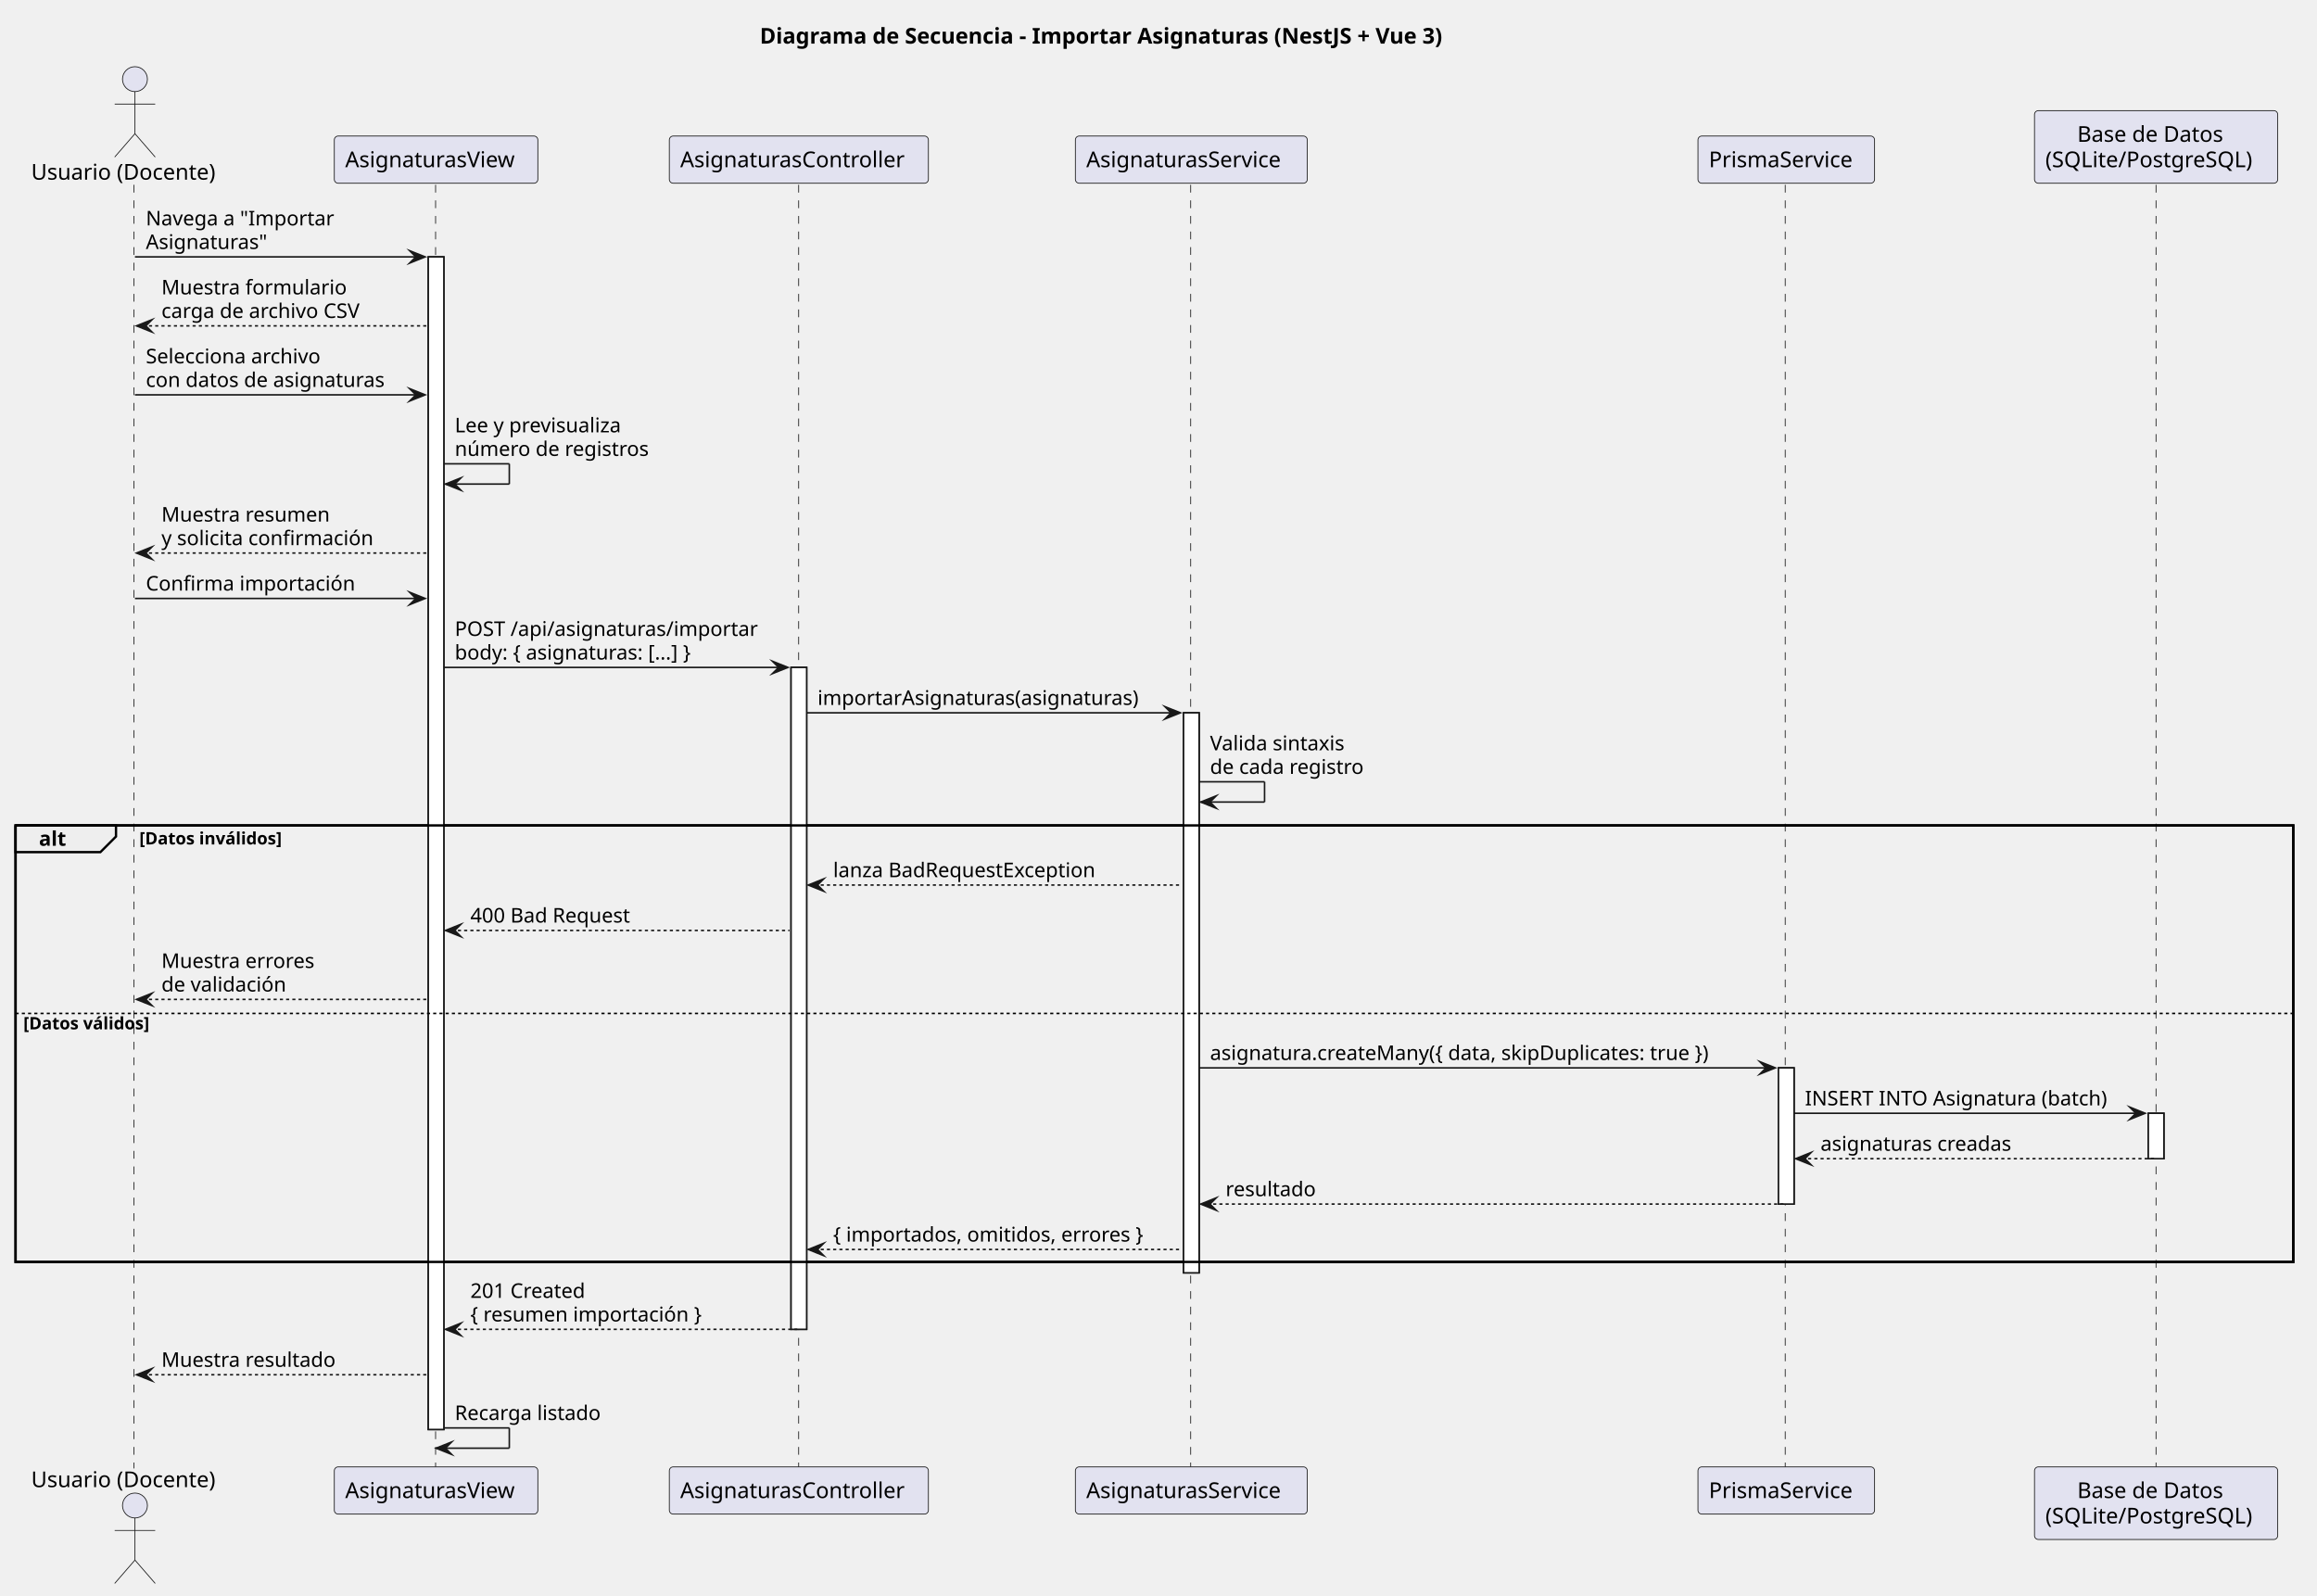
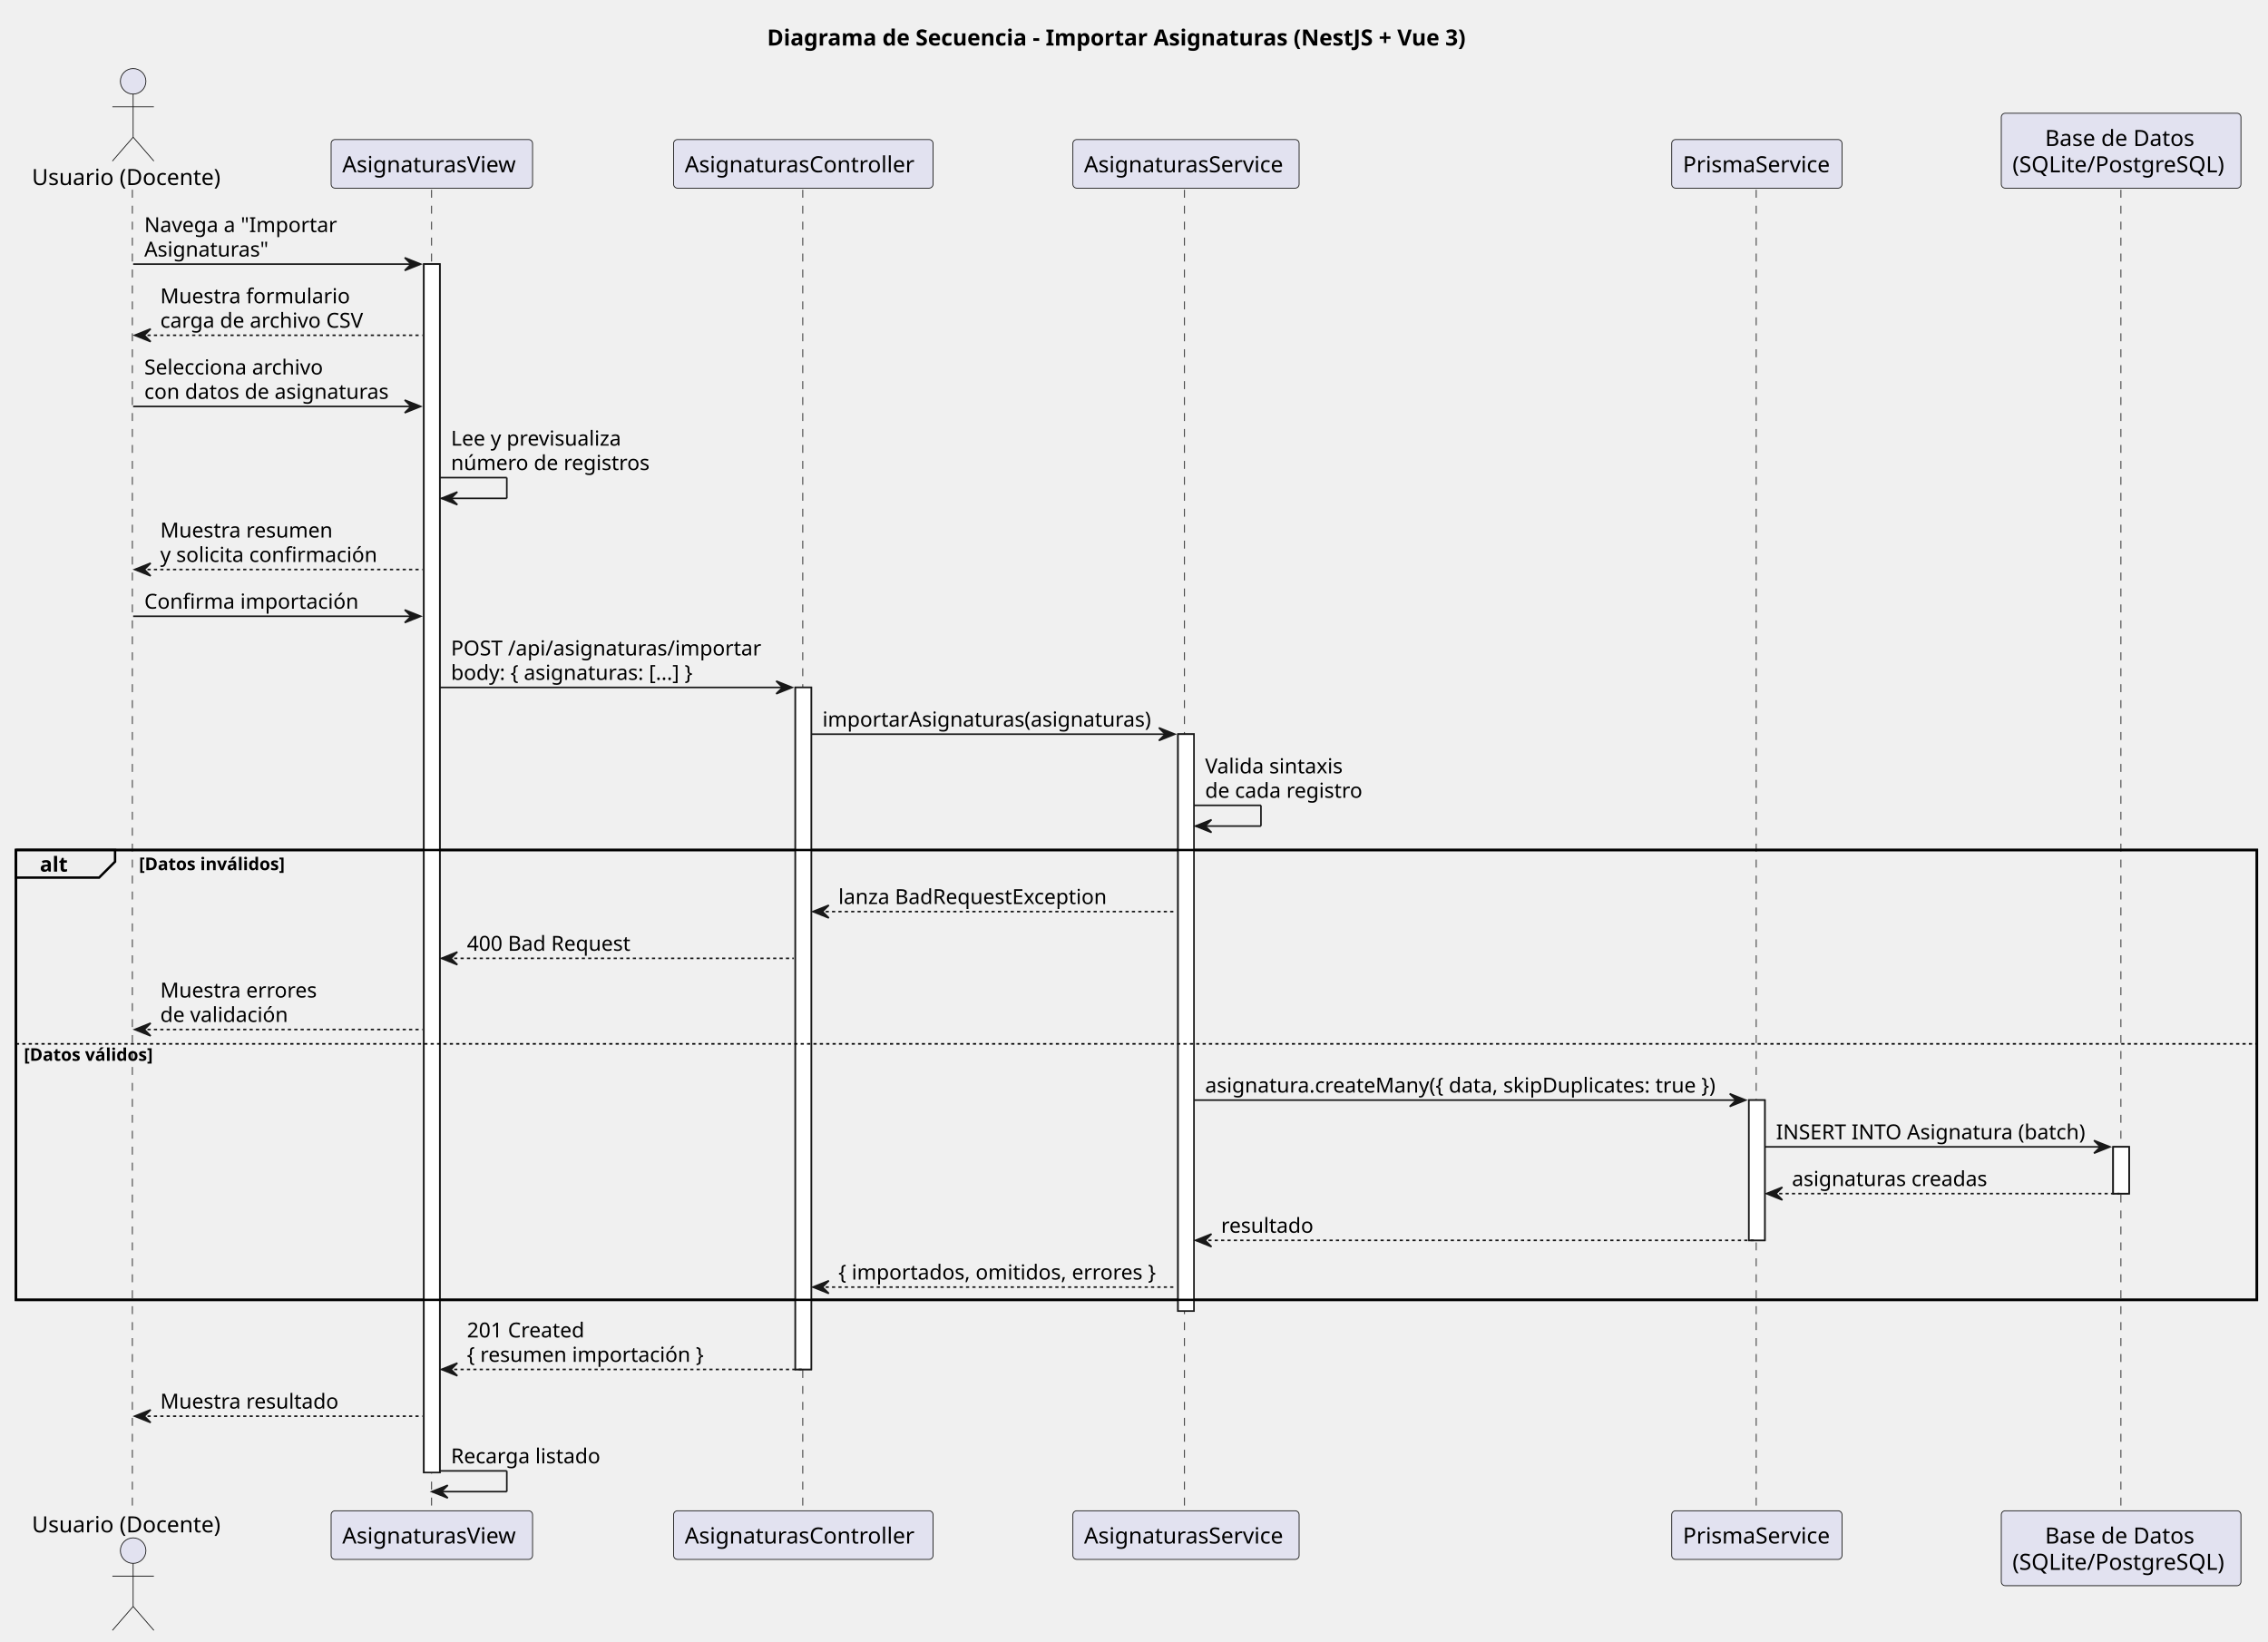
- <svg xmlns="http://www.w3.org/2000/svg" contentStyleType="text/css" data-diagram-type="SEQUENCE" height="1024px" preserveAspectRatio="none" style="width:1487px;height:1024px;background:#FFFFFF;" version="1.1" viewBox="0 0 1487 1024" width="1487px" zoomAndPan="magnify">
+ <svg xmlns="http://www.w3.org/2000/svg" contentStyleType="text/css" height="1029px" preserveAspectRatio="none" style="width:1422px;height:1029px;background:#FFFFFF;" version="1.1" viewBox="0 0 1422 1029" width="1422px" zoomAndPan="magnify">
  <defs />
  <g>
-     <g class="title" data-source-line="1">
-       <text fill="#000000" font-family="sans-serif" font-size="14" font-weight="700" lengthAdjust="spacing" textLength="505.545" x="487.621" y="27.995">Diagrama de Secuencia - Importar Asignaturas (NestJS + Vue 3)</text>
-     </g>
-     <g>
-       <rect fill="#FFFFFF" height="752.523" style="stroke:#181818;stroke-width:1;" width="10" x="274.863" y="164.859" />
-     </g>
-     <g>
-       <rect fill="#FFFFFF" height="424.797" style="stroke:#181818;stroke-width:1;" width="10" x="507.693" y="428.32" />
-     </g>
-     <g>
-       <rect fill="#FFFFFF" height="359.398" style="stroke:#181818;stroke-width:1;" width="10" x="759.57" y="457.453" />
-     </g>
-     <g>
-       <rect fill="#FFFFFF" height="87.398" style="stroke:#181818;stroke-width:1;" width="10" x="1141.385" y="685.32" />
-     </g>
-     <g>
-       <rect fill="#FFFFFF" height="29.133" style="stroke:#181818;stroke-width:1;" width="10" x="1378.741" y="714.453" />
-     </g>
-     <rect fill="none" height="280.133" style="stroke:#000000;stroke-width:1.5;" width="1461.787" x="10" y="529.719" />
-     <g class="participant-lifeline" data-entity-uid="part1" data-qualified-name="User" data-source-line="3" id="part1-lifeline">
-       <g>
-         <rect fill="#000000" fill-opacity="0" height="823.789" width="8" x="82.605" y="118.594" />
-         <line style="stroke:#181818;stroke-width:0.5;stroke-dasharray:5,5;" x1="86" x2="86" y1="118.594" y2="942.383" />
-       </g>
-     </g>
-     <g class="participant-lifeline" data-entity-uid="part2" data-qualified-name="FE" data-source-line="4" id="part2-lifeline">
-       <g>
-         <rect fill="#000000" fill-opacity="0" height="823.789" width="8" x="275.863" y="118.594" />
-         <line style="stroke:#181818;stroke-width:0.5;stroke-dasharray:5,5;" x1="279.553" x2="279.553" y1="118.594" y2="942.383" />
-       </g>
-     </g>
-     <g class="participant-lifeline" data-entity-uid="part3" data-qualified-name="Controller" data-source-line="5" id="part3-lifeline">
-       <g>
-         <rect fill="#000000" fill-opacity="0" height="823.789" width="8" x="508.693" y="118.594" />
-         <line style="stroke:#181818;stroke-width:0.5;stroke-dasharray:5,5;" x1="512.561" x2="512.561" y1="118.594" y2="942.383" />
-       </g>
-     </g>
-     <g class="participant-lifeline" data-entity-uid="part4" data-qualified-name="Service" data-source-line="6" id="part4-lifeline">
-       <g>
-         <rect fill="#000000" fill-opacity="0" height="823.789" width="8" x="760.57" y="118.594" />
-         <line style="stroke:#181818;stroke-width:0.5;stroke-dasharray:5,5;" x1="764.154" x2="764.154" y1="118.594" y2="942.383" />
-       </g>
-     </g>
-     <g class="participant-lifeline" data-entity-uid="part5" data-qualified-name="Prisma" data-source-line="7" id="part5-lifeline">
-       <g>
-         <rect fill="#000000" fill-opacity="0" height="823.789" width="8" x="1142.385" y="118.594" />
-         <line style="stroke:#181818;stroke-width:0.5;stroke-dasharray:5,5;" x1="1145.715" x2="1145.715" y1="118.594" y2="942.383" />
-       </g>
-     </g>
-     <g class="participant-lifeline" data-entity-uid="part6" data-qualified-name="DB" data-source-line="8" id="part6-lifeline">
-       <g>
-         <rect fill="#000000" fill-opacity="0" height="823.789" width="8" x="1379.741" y="118.594" />
-         <line style="stroke:#181818;stroke-width:0.5;stroke-dasharray:5,5;" x1="1383.695" x2="1383.695" y1="118.594" y2="942.383" />
-       </g>
-     </g>
-     <g class="participant participant-head" data-entity-uid="part1" data-qualified-name="User" data-source-line="3" id="part1-head">
-       <text fill="#000000" font-family="sans-serif" font-size="14" lengthAdjust="spacing" textLength="127.21" x="20" y="115.292">Usuario (Docente)</text>
-       <ellipse cx="86.605" cy="50.797" fill="#E2E2F0" rx="8" ry="8" style="stroke:#181818;stroke-width:0.5;" />
-       <path d="M86.605,58.797 L86.605,85.797 M73.605,66.797 L99.605,66.797 M86.605,85.797 L73.605,100.797 M86.605,85.797 L99.605,100.797" fill="none" style="stroke:#181818;stroke-width:0.5;" />
-     </g>
-     <g class="participant participant-tail" data-entity-uid="part1" data-qualified-name="User" data-source-line="3" id="part1-tail">
-       <text fill="#000000" font-family="sans-serif" font-size="14" lengthAdjust="spacing" textLength="127.21" x="20" y="954.378">Usuario (Docente)</text>
-       <ellipse cx="86.605" cy="966.18" fill="#E2E2F0" rx="8" ry="8" style="stroke:#181818;stroke-width:0.5;" />
-       <path d="M86.605,974.18 L86.605,1001.18 M73.605,982.18 L99.605,982.18 M86.605,1001.18 L73.605,1016.18 M86.605,1001.18 L99.605,1016.18" fill="none" style="stroke:#181818;stroke-width:0.5;" />
-     </g>
-     <g class="participant participant-head" data-entity-uid="part2" data-qualified-name="FE" data-source-line="4" id="part2-head">
-       <rect fill="#E2E2F0" height="30.297" rx="2.5" ry="2.5" style="stroke:#181818;stroke-width:0.5;" width="130.621" x="214.553" y="87.297" />
-       <text fill="#000000" font-family="sans-serif" font-size="14" lengthAdjust="spacing" textLength="116.621" x="221.553" y="107.292">AsignaturasView</text>
-     </g>
-     <g class="participant participant-tail" data-entity-uid="part2" data-qualified-name="FE" data-source-line="4" id="part2-tail">
-       <rect fill="#E2E2F0" height="30.297" rx="2.5" ry="2.5" style="stroke:#181818;stroke-width:0.5;" width="130.621" x="214.553" y="941.383" />
-       <text fill="#000000" font-family="sans-serif" font-size="14" lengthAdjust="spacing" textLength="116.621" x="221.553" y="961.378">AsignaturasView</text>
-     </g>
-     <g class="participant participant-head" data-entity-uid="part3" data-qualified-name="Controller" data-source-line="5" id="part3-head">
-       <rect fill="#E2E2F0" height="30.297" rx="2.5" ry="2.5" style="stroke:#181818;stroke-width:0.5;" width="166.264" x="429.561" y="87.297" />
-       <text fill="#000000" font-family="sans-serif" font-size="14" lengthAdjust="spacing" textLength="152.264" x="436.561" y="107.292">AsignaturasController</text>
-     </g>
-     <g class="participant participant-tail" data-entity-uid="part3" data-qualified-name="Controller" data-source-line="5" id="part3-tail">
-       <rect fill="#E2E2F0" height="30.297" rx="2.5" ry="2.5" style="stroke:#181818;stroke-width:0.5;" width="166.264" x="429.561" y="941.383" />
-       <text fill="#000000" font-family="sans-serif" font-size="14" lengthAdjust="spacing" textLength="152.264" x="436.561" y="961.378">AsignaturasController</text>
-     </g>
-     <g class="participant participant-head" data-entity-uid="part4" data-qualified-name="Service" data-source-line="6" id="part4-head">
-       <rect fill="#E2E2F0" height="30.297" rx="2.5" ry="2.5" style="stroke:#181818;stroke-width:0.5;" width="148.832" x="690.154" y="87.297" />
-       <text fill="#000000" font-family="sans-serif" font-size="14" lengthAdjust="spacing" textLength="134.832" x="697.154" y="107.292">AsignaturasService</text>
-     </g>
-     <g class="participant participant-tail" data-entity-uid="part4" data-qualified-name="Service" data-source-line="6" id="part4-tail">
-       <rect fill="#E2E2F0" height="30.297" rx="2.5" ry="2.5" style="stroke:#181818;stroke-width:0.5;" width="148.832" x="690.154" y="941.383" />
-       <text fill="#000000" font-family="sans-serif" font-size="14" lengthAdjust="spacing" textLength="134.832" x="697.154" y="961.378">AsignaturasService</text>
-     </g>
-     <g class="participant participant-head" data-entity-uid="part5" data-qualified-name="Prisma" data-source-line="7" id="part5-head">
-       <rect fill="#E2E2F0" height="30.297" rx="2.5" ry="2.5" style="stroke:#181818;stroke-width:0.5;" width="113.34" x="1089.715" y="87.297" />
-       <text fill="#000000" font-family="sans-serif" font-size="14" lengthAdjust="spacing" textLength="99.34" x="1096.715" y="107.292">PrismaService</text>
-     </g>
-     <g class="participant participant-tail" data-entity-uid="part5" data-qualified-name="Prisma" data-source-line="7" id="part5-tail">
-       <rect fill="#E2E2F0" height="30.297" rx="2.5" ry="2.5" style="stroke:#181818;stroke-width:0.5;" width="113.34" x="1089.715" y="941.383" />
-       <text fill="#000000" font-family="sans-serif" font-size="14" lengthAdjust="spacing" textLength="99.34" x="1096.715" y="961.378">PrismaService</text>
-     </g>
-     <g class="participant participant-head" data-entity-uid="part6" data-qualified-name="DB" data-source-line="8" id="part6-head">
-       <rect fill="#E2E2F0" height="46.594" rx="2.5" ry="2.5" style="stroke:#181818;stroke-width:0.5;" width="156.092" x="1305.695" y="71" />
-       <text fill="#000000" font-family="sans-serif" font-size="14" lengthAdjust="spacing" textLength="101.199" x="1333.141" y="90.995">Base de Datos</text>
-       <text fill="#000000" font-family="sans-serif" font-size="14" lengthAdjust="spacing" textLength="142.092" x="1312.695" y="107.292">(SQLite/PostgreSQL)</text>
-     </g>
-     <g class="participant participant-tail" data-entity-uid="part6" data-qualified-name="DB" data-source-line="8" id="part6-tail">
-       <rect fill="#E2E2F0" height="46.594" rx="2.5" ry="2.5" style="stroke:#181818;stroke-width:0.5;" width="156.092" x="1305.695" y="941.383" />
-       <text fill="#000000" font-family="sans-serif" font-size="14" lengthAdjust="spacing" textLength="101.199" x="1333.141" y="961.378">Base de Datos</text>
-       <text fill="#000000" font-family="sans-serif" font-size="14" lengthAdjust="spacing" textLength="142.092" x="1312.695" y="977.675">(SQLite/PostgreSQL)</text>
-     </g>
-     <g>
-       <rect fill="#FFFFFF" height="752.523" style="stroke:#181818;stroke-width:1;" width="10" x="274.863" y="164.859" />
-     </g>
-     <g>
-       <rect fill="#FFFFFF" height="424.797" style="stroke:#181818;stroke-width:1;" width="10" x="507.693" y="428.32" />
-     </g>
-     <g>
-       <rect fill="#FFFFFF" height="359.398" style="stroke:#181818;stroke-width:1;" width="10" x="759.57" y="457.453" />
-     </g>
-     <g>
-       <rect fill="#FFFFFF" height="87.398" style="stroke:#181818;stroke-width:1;" width="10" x="1141.385" y="685.32" />
-     </g>
-     <g>
-       <rect fill="#FFFFFF" height="29.133" style="stroke:#181818;stroke-width:1;" width="10" x="1378.741" y="714.453" />
-     </g>
-     <g class="message" data-entity-1="part1" data-entity-2="part2" data-source-line="10" id="msg1">
-       <polygon fill="#181818" points="262.863,160.859,272.863,164.859,262.863,168.859,266.863,164.859" style="stroke:#181818;stroke-width:1;stroke-linejoin:miter;stroke-miterlimit:10;" />
-       <line style="stroke:#181818;stroke-width:1;" x1="86.605" x2="268.863" y1="164.859" y2="164.859" />
-       <text fill="#000000" font-family="sans-serif" font-size="13" lengthAdjust="spacing" textLength="128.267" x="93.605" y="144.661">Navega a "Importar</text>
-       <text fill="#000000" font-family="sans-serif" font-size="13" lengthAdjust="spacing" textLength="83.135" x="93.605" y="159.793">Asignaturas"</text>
-     </g>
-     <g class="message" data-entity-1="part2" data-entity-2="part1" data-source-line="12" id="msg2">
-       <polygon fill="#181818" points="97.605,205.125,87.605,209.125,97.605,213.125,93.605,209.125" style="stroke:#181818;stroke-width:1;stroke-linejoin:miter;stroke-miterlimit:10;" />
-       <line style="stroke:#181818;stroke-width:1;stroke-dasharray:2,2;" x1="91.605" x2="273.863" y1="209.125" y2="209.125" />
-       <text fill="#000000" font-family="sans-serif" font-size="13" lengthAdjust="spacing" textLength="124.033" x="103.605" y="188.926">Muestra formulario</text>
-       <text fill="#000000" font-family="sans-serif" font-size="13" lengthAdjust="spacing" textLength="139.502" x="103.605" y="204.059">carga de archivo CSV</text>
-     </g>
-     <g class="message" data-entity-1="part1" data-entity-2="part2" data-source-line="14" id="msg3">
-       <polygon fill="#181818" points="262.863,249.391,272.863,253.391,262.863,257.391,266.863,253.391" style="stroke:#181818;stroke-width:1;stroke-linejoin:miter;stroke-miterlimit:10;" />
-       <line style="stroke:#181818;stroke-width:1;" x1="86.605" x2="268.863" y1="253.391" y2="253.391" />
-       <text fill="#000000" font-family="sans-serif" font-size="13" lengthAdjust="spacing" textLength="122.015" x="93.605" y="233.192">Selecciona archivo</text>
-       <text fill="#000000" font-family="sans-serif" font-size="13" lengthAdjust="spacing" textLength="164.258" x="93.605" y="248.325">con datos de asignaturas</text>
-     </g>
-     <g class="message" data-entity-1="part2" data-entity-2="part2" data-source-line="15" id="msg4">
-       <line style="stroke:#181818;stroke-width:1;" x1="284.863" x2="326.863" y1="297.656" y2="297.656" />
-       <line style="stroke:#181818;stroke-width:1;" x1="326.863" x2="326.863" y1="297.656" y2="310.656" />
-       <line style="stroke:#181818;stroke-width:1;" x1="285.863" x2="326.863" y1="310.656" y2="310.656" />
-       <polygon fill="#181818" points="295.863,306.656,285.863,310.656,295.863,314.656,291.863,310.656" style="stroke:#181818;stroke-width:1;stroke-linejoin:miter;stroke-miterlimit:10;" />
-       <text fill="#000000" font-family="sans-serif" font-size="13" lengthAdjust="spacing" textLength="117.089" x="291.863" y="277.457">Lee y previsualiza</text>
-       <text fill="#000000" font-family="sans-serif" font-size="13" lengthAdjust="spacing" textLength="132.101" x="291.863" y="292.59">número de registros</text>
-     </g>
-     <g class="message" data-entity-1="part2" data-entity-2="part1" data-source-line="16" id="msg5">
-       <polygon fill="#181818" points="97.605,350.922,87.605,354.922,97.605,358.922,93.605,354.922" style="stroke:#181818;stroke-width:1;stroke-linejoin:miter;stroke-miterlimit:10;" />
-       <line style="stroke:#181818;stroke-width:1;stroke-dasharray:2,2;" x1="91.605" x2="273.863" y1="354.922" y2="354.922" />
-       <text fill="#000000" font-family="sans-serif" font-size="13" lengthAdjust="spacing" textLength="114.023" x="103.605" y="334.723">Muestra resumen</text>
-       <text fill="#000000" font-family="sans-serif" font-size="13" lengthAdjust="spacing" textLength="146.186" x="103.605" y="349.856">y solicita confirmación</text>
-     </g>
-     <g class="message" data-entity-1="part1" data-entity-2="part2" data-source-line="18" id="msg6">
-       <polygon fill="#181818" points="262.863,380.055,272.863,384.055,262.863,388.055,266.863,384.055" style="stroke:#181818;stroke-width:1;stroke-linejoin:miter;stroke-miterlimit:10;" />
-       <line style="stroke:#181818;stroke-width:1;" x1="86.605" x2="268.863" y1="384.055" y2="384.055" />
-       <text fill="#000000" font-family="sans-serif" font-size="13" lengthAdjust="spacing" textLength="141.407" x="93.605" y="378.989">Confirma importación</text>
-     </g>
-     <g class="message" data-entity-1="part2" data-entity-2="part3" data-source-line="19" id="msg7">
-       <polygon fill="#181818" points="495.693,424.32,505.693,428.32,495.693,432.32,499.693,428.32" style="stroke:#181818;stroke-width:1;stroke-linejoin:miter;stroke-miterlimit:10;" />
-       <line style="stroke:#181818;stroke-width:1;" x1="284.863" x2="501.693" y1="428.32" y2="428.32" />
-       <text fill="#000000" font-family="sans-serif" font-size="13" lengthAdjust="spacing" textLength="203.83" x="291.863" y="408.122">POST /api/asignaturas/importar</text>
-       <text fill="#000000" font-family="sans-serif" font-size="13" lengthAdjust="spacing" textLength="172.751" x="291.863" y="423.254">body: { asignaturas: [...] }</text>
-     </g>
-     <g class="message" data-entity-1="part3" data-entity-2="part4" data-source-line="21" id="msg8">
-       <polygon fill="#181818" points="747.57,453.453,757.57,457.453,747.57,461.453,751.57,457.453" style="stroke:#181818;stroke-width:1;stroke-linejoin:miter;stroke-miterlimit:10;" />
-       <line style="stroke:#181818;stroke-width:1;" x1="517.693" x2="753.57" y1="457.453" y2="457.453" />
-       <text fill="#000000" font-family="sans-serif" font-size="13" lengthAdjust="spacing" textLength="219.762" x="524.693" y="452.387">importarAsignaturas(asignaturas)</text>
-     </g>
-     <g class="message" data-entity-1="part4" data-entity-2="part4" data-source-line="24" id="msg9">
-       <line style="stroke:#181818;stroke-width:1;" x1="769.57" x2="811.57" y1="501.719" y2="501.719" />
-       <line style="stroke:#181818;stroke-width:1;" x1="811.57" x2="811.57" y1="501.719" y2="514.719" />
-       <line style="stroke:#181818;stroke-width:1;" x1="770.57" x2="811.57" y1="514.719" y2="514.719" />
-       <polygon fill="#181818" points="780.57,510.719,770.57,514.719,780.57,518.719,776.57,514.719" style="stroke:#181818;stroke-width:1;stroke-linejoin:miter;stroke-miterlimit:10;" />
-       <text fill="#000000" font-family="sans-serif" font-size="13" lengthAdjust="spacing" textLength="94.199" x="776.57" y="481.52">Valida sintaxis</text>
-       <text fill="#000000" font-family="sans-serif" font-size="13" lengthAdjust="spacing" textLength="106.222" x="776.57" y="496.653">de cada registro</text>
-     </g>
-     <path d="M10,529.719 L74.443,529.719 L74.443,536.852 L64.443,546.852 L10,546.852 L10,529.719" fill="#EEEEEE" style="stroke:#000000;stroke-width:1.5;" />
-     <rect fill="none" height="280.133" style="stroke:#000000;stroke-width:1.5;" width="1461.787" x="10" y="529.719" />
-     <text fill="#000000" font-family="sans-serif" font-size="13" font-weight="700" lengthAdjust="spacing" textLength="19.443" x="25" y="542.786">alt</text>
-     <text fill="#000000" font-family="sans-serif" font-size="11" font-weight="700" lengthAdjust="spacing" textLength="105.515" x="89.443" y="541.929">[Datos inválidos]</text>
-     <g class="message" data-entity-1="part4" data-entity-2="part3" data-source-line="27" id="msg10">
-       <polygon fill="#181818" points="528.693,563.984,518.693,567.984,528.693,571.984,524.693,567.984" style="stroke:#181818;stroke-width:1;stroke-linejoin:miter;stroke-miterlimit:10;" />
-       <line style="stroke:#181818;stroke-width:1;stroke-dasharray:2,2;" x1="522.693" x2="758.57" y1="567.984" y2="567.984" />
-       <text fill="#000000" font-family="sans-serif" font-size="13" lengthAdjust="spacing" textLength="181.473" x="534.693" y="562.918">lanza BadRequestException</text>
-     </g>
-     <g class="message" data-entity-1="part3" data-entity-2="part2" data-source-line="28" id="msg11">
-       <polygon fill="#181818" points="295.863,593.117,285.863,597.117,295.863,601.117,291.863,597.117" style="stroke:#181818;stroke-width:1;stroke-linejoin:miter;stroke-miterlimit:10;" />
-       <line style="stroke:#181818;stroke-width:1;stroke-dasharray:2,2;" x1="289.863" x2="506.693" y1="597.117" y2="597.117" />
-       <text fill="#000000" font-family="sans-serif" font-size="13" lengthAdjust="spacing" textLength="111.605" x="301.863" y="592.051">400 Bad Request</text>
-     </g>
-     <g class="message" data-entity-1="part2" data-entity-2="part1" data-source-line="29" id="msg12">
-       <polygon fill="#181818" points="97.605,637.383,87.605,641.383,97.605,645.383,93.605,641.383" style="stroke:#181818;stroke-width:1;stroke-linejoin:miter;stroke-miterlimit:10;" />
-       <line style="stroke:#181818;stroke-width:1;stroke-dasharray:2,2;" x1="91.605" x2="273.863" y1="641.383" y2="641.383" />
-       <text fill="#000000" font-family="sans-serif" font-size="13" lengthAdjust="spacing" textLength="103.524" x="103.605" y="621.184">Muestra errores</text>
-       <text fill="#000000" font-family="sans-serif" font-size="13" lengthAdjust="spacing" textLength="86.436" x="103.605" y="636.317">de validación</text>
-     </g>
-     <line style="stroke:#000000;stroke-width:1;stroke-dasharray:2,2;" x1="10" x2="1471.787" y1="650.383" y2="650.383" />
-     <text fill="#000000" font-family="sans-serif" font-size="11" font-weight="700" lengthAdjust="spacing" textLength="93.914" x="15" y="660.593">[Datos válidos]</text>
-     <g class="message" data-entity-1="part4" data-entity-2="part5" data-source-line="31" id="msg13">
-       <polygon fill="#181818" points="1129.385,681.32,1139.385,685.32,1129.385,689.32,1133.385,685.32" style="stroke:#181818;stroke-width:1;stroke-linejoin:miter;stroke-miterlimit:10;" />
-       <line style="stroke:#181818;stroke-width:1;" x1="769.57" x2="1135.385" y1="685.32" y2="685.32" />
-       <text fill="#000000" font-family="sans-serif" font-size="13" lengthAdjust="spacing" textLength="352.815" x="776.57" y="680.254">asignatura.createMany({ data, skipDuplicates: true })</text>
-     </g>
-     <g class="message" data-entity-1="part5" data-entity-2="part6" data-source-line="33" id="msg14">
-       <polygon fill="#181818" points="1366.741,710.453,1376.741,714.453,1366.741,718.453,1370.741,714.453" style="stroke:#181818;stroke-width:1;stroke-linejoin:miter;stroke-miterlimit:10;" />
-       <line style="stroke:#181818;stroke-width:1;" x1="1151.385" x2="1372.741" y1="714.453" y2="714.453" />
-       <text fill="#000000" font-family="sans-serif" font-size="13" lengthAdjust="spacing" textLength="208.356" x="1158.385" y="709.387">INSERT INTO Asignatura (batch)</text>
-     </g>
-     <g class="message" data-entity-1="part6" data-entity-2="part5" data-source-line="35" id="msg15">
-       <polygon fill="#181818" points="1162.385,739.586,1152.385,743.586,1162.385,747.586,1158.385,743.586" style="stroke:#181818;stroke-width:1;stroke-linejoin:miter;stroke-miterlimit:10;" />
-       <line style="stroke:#181818;stroke-width:1;stroke-dasharray:2,2;" x1="1156.385" x2="1382.741" y1="743.586" y2="743.586" />
-       <text fill="#000000" font-family="sans-serif" font-size="13" lengthAdjust="spacing" textLength="131.809" x="1168.385" y="738.52">asignaturas creadas</text>
-     </g>
-     <g class="message" data-entity-1="part5" data-entity-2="part4" data-source-line="37" id="msg16">
-       <polygon fill="#181818" points="780.57,768.719,770.57,772.719,780.57,776.719,776.57,772.719" style="stroke:#181818;stroke-width:1;stroke-linejoin:miter;stroke-miterlimit:10;" />
-       <line style="stroke:#181818;stroke-width:1;stroke-dasharray:2,2;" x1="774.57" x2="1145.385" y1="772.719" y2="772.719" />
-       <text fill="#000000" font-family="sans-serif" font-size="13" lengthAdjust="spacing" textLength="61.236" x="786.57" y="767.653">resultado</text>
-     </g>
-     <g class="message" data-entity-1="part4" data-entity-2="part3" data-source-line="40" id="msg17">
-       <polygon fill="#181818" points="528.693,797.852,518.693,801.852,528.693,805.852,524.693,801.852" style="stroke:#181818;stroke-width:1;stroke-linejoin:miter;stroke-miterlimit:10;" />
-       <line style="stroke:#181818;stroke-width:1;stroke-dasharray:2,2;" x1="522.693" x2="758.57" y1="801.852" y2="801.852" />
-       <text fill="#000000" font-family="sans-serif" font-size="13" lengthAdjust="spacing" textLength="217.877" x="534.693" y="796.786">{ importados, omitidos, errores }</text>
-     </g>
-     <g class="message" data-entity-1="part3" data-entity-2="part2" data-source-line="44" id="msg18">
-       <polygon fill="#181818" points="295.863,849.117,285.863,853.117,295.863,857.117,291.863,853.117" style="stroke:#181818;stroke-width:1;stroke-linejoin:miter;stroke-miterlimit:10;" />
-       <line style="stroke:#181818;stroke-width:1;stroke-dasharray:2,2;" x1="289.863" x2="511.693" y1="853.117" y2="853.117" />
-       <text fill="#000000" font-family="sans-serif" font-size="13" lengthAdjust="spacing" textLength="80.679" x="301.863" y="832.918">201 Created</text>
-       <text fill="#000000" font-family="sans-serif" font-size="13" lengthAdjust="spacing" textLength="164.036" x="301.863" y="848.051">{ resumen importación }</text>
-     </g>
-     <g class="message" data-entity-1="part2" data-entity-2="part1" data-source-line="46" id="msg19">
-       <polygon fill="#181818" points="97.605,878.25,87.605,882.25,97.605,886.25,93.605,882.25" style="stroke:#181818;stroke-width:1;stroke-linejoin:miter;stroke-miterlimit:10;" />
-       <line style="stroke:#181818;stroke-width:1;stroke-dasharray:2,2;" x1="91.605" x2="273.863" y1="882.25" y2="882.25" />
-       <text fill="#000000" font-family="sans-serif" font-size="13" lengthAdjust="spacing" textLength="118.003" x="103.605" y="877.184">Muestra resultado</text>
-     </g>
-     <g class="message" data-entity-1="part2" data-entity-2="part2" data-source-line="47" id="msg20">
-       <line style="stroke:#181818;stroke-width:1;" x1="284.863" x2="326.863" y1="916.383" y2="916.383" />
-       <line style="stroke:#181818;stroke-width:1;" x1="326.863" x2="326.863" y1="916.383" y2="929.383" />
-       <line style="stroke:#181818;stroke-width:1;" x1="279.863" x2="326.863" y1="929.383" y2="929.383" />
-       <polygon fill="#181818" points="289.863,925.383,279.863,929.383,289.863,933.383,285.863,929.383" style="stroke:#181818;stroke-width:1;stroke-linejoin:miter;stroke-miterlimit:10;" />
-       <text fill="#000000" font-family="sans-serif" font-size="13" lengthAdjust="spacing" textLength="101.106" x="291.863" y="911.317">Recarga listado</text>
-     </g>
+     <text fill="#000000" font-family="sans-serif" font-size="14" font-weight="bold" lengthAdjust="spacing" textLength="462.171" x="480.933" y="28.535">Diagrama de Secuencia - Importar Asignaturas (NestJS + Vue 3)</text>
+     <rect fill="#FFFFFF" height="757.65" style="stroke:#181818;stroke-width:1.0;" width="10" x="265.759" y="165.598" />
+     <rect fill="#FFFFFF" height="427.613" style="stroke:#181818;stroke-width:1.0;" width="10" x="498.665" y="431.014" />
+     <rect fill="#FFFFFF" height="361.682" style="stroke:#181818;stroke-width:1.0;" width="10" x="738.598" y="460.324" />
+     <rect fill="#FFFFFF" height="87.932" style="stroke:#181818;stroke-width:1.0;" width="10" x="1096.521" y="689.764" />
+     <rect fill="#FFFFFF" height="29.311" style="stroke:#181818;stroke-width:1.0;" width="10" x="1324.907" y="719.074" />
+     <rect fill="none" height="282.06" style="stroke:#000000;stroke-width:1.5;" width="1405.037" x="10" y="532.945" />
+     <line style="stroke:#181818;stroke-width:0.5;stroke-dasharray:5.0,5.0;" x1="83" x2="83" y1="118.977" y2="948.248" />
+     <line style="stroke:#181818;stroke-width:0.5;stroke-dasharray:5.0,5.0;" x1="270.609" x2="270.609" y1="118.977" y2="948.248" />
+     <line style="stroke:#181818;stroke-width:0.5;stroke-dasharray:5.0,5.0;" x1="503.328" x2="503.328" y1="118.977" y2="948.248" />
+     <line style="stroke:#181818;stroke-width:0.5;stroke-dasharray:5.0,5.0;" x1="742.675" x2="742.675" y1="118.977" y2="948.248" />
+     <line style="stroke:#181818;stroke-width:0.5;stroke-dasharray:5.0,5.0;" x1="1101.128" x2="1101.128" y1="118.977" y2="948.248" />
+     <line style="stroke:#181818;stroke-width:0.5;stroke-dasharray:5.0,5.0;" x1="1329.776" x2="1329.776" y1="118.977" y2="948.248" />
+     <text fill="#000000" font-family="sans-serif" font-size="14" lengthAdjust="spacing" textLength="120.948" x="20" y="116.023">Usuario (Docente)</text>
+     <ellipse cx="83.474" cy="50.988" fill="#E2E2F0" rx="8" ry="8" style="stroke:#181818;stroke-width:0.5;" />
+     <path d="M83.474,58.988 L83.474,85.988 M70.474,66.988 L96.474,66.988 M83.474,85.988 L70.474,100.988 M83.474,85.988 L96.474,100.988 " fill="none" style="stroke:#181818;stroke-width:0.5;" />
+     <text fill="#000000" font-family="sans-serif" font-size="14" lengthAdjust="spacing" textLength="120.948" x="20" y="960.783">Usuario (Docente)</text>
+     <ellipse cx="83.474" cy="972.236" fill="#E2E2F0" rx="8" ry="8" style="stroke:#181818;stroke-width:0.5;" />
+     <path d="M83.474,980.236 L83.474,1007.236 M70.474,988.236 L96.474,988.236 M83.474,1007.236 L70.474,1022.236 M83.474,1007.236 L96.474,1022.236 " fill="none" style="stroke:#181818;stroke-width:0.5;" />
+     <rect fill="#E2E2F0" height="30.488" rx="2.5" ry="2.5" style="stroke:#181818;stroke-width:0.5;" width="126.301" x="207.609" y="87.488" />
+     <text fill="#000000" font-family="sans-serif" font-size="14" lengthAdjust="spacing" textLength="112.301" x="214.609" y="108.023">AsignaturasView</text>
+     <rect fill="#E2E2F0" height="30.488" rx="2.5" ry="2.5" style="stroke:#181818;stroke-width:0.5;" width="126.301" x="207.609" y="947.248" />
+     <text fill="#000000" font-family="sans-serif" font-size="14" lengthAdjust="spacing" textLength="112.301" x="214.609" y="967.783">AsignaturasView</text>
+     <rect fill="#E2E2F0" height="30.488" rx="2.5" ry="2.5" style="stroke:#181818;stroke-width:0.5;" width="162.675" x="422.328" y="87.488" />
+     <text fill="#000000" font-family="sans-serif" font-size="14" lengthAdjust="spacing" textLength="148.675" x="429.328" y="108.023">AsignaturasController</text>
+     <rect fill="#E2E2F0" height="30.488" rx="2.5" ry="2.5" style="stroke:#181818;stroke-width:0.5;" width="162.675" x="422.328" y="947.248" />
+     <text fill="#000000" font-family="sans-serif" font-size="14" lengthAdjust="spacing" textLength="148.675" x="429.328" y="967.783">AsignaturasController</text>
+     <rect fill="#E2E2F0" height="30.488" rx="2.5" ry="2.5" style="stroke:#181818;stroke-width:0.5;" width="141.846" x="672.675" y="87.488" />
+     <text fill="#000000" font-family="sans-serif" font-size="14" lengthAdjust="spacing" textLength="127.846" x="679.675" y="108.023">AsignaturasService</text>
+     <rect fill="#E2E2F0" height="30.488" rx="2.5" ry="2.5" style="stroke:#181818;stroke-width:0.5;" width="141.846" x="672.675" y="947.248" />
+     <text fill="#000000" font-family="sans-serif" font-size="14" lengthAdjust="spacing" textLength="127.846" x="679.675" y="967.783">AsignaturasService</text>
+     <rect fill="#E2E2F0" height="30.488" rx="2.5" ry="2.5" style="stroke:#181818;stroke-width:0.5;" width="106.784" x="1048.128" y="87.488" />
+     <text fill="#000000" font-family="sans-serif" font-size="14" lengthAdjust="spacing" textLength="92.784" x="1055.128" y="108.023">PrismaService</text>
+     <rect fill="#E2E2F0" height="30.488" rx="2.5" ry="2.5" style="stroke:#181818;stroke-width:0.5;" width="106.784" x="1048.128" y="947.248" />
+     <text fill="#000000" font-family="sans-serif" font-size="14" lengthAdjust="spacing" textLength="92.784" x="1055.128" y="967.783">PrismaService</text>
+     <rect fill="#E2E2F0" height="46.977" rx="2.5" ry="2.5" style="stroke:#181818;stroke-width:0.5;" width="150.261" x="1254.776" y="71" />
+     <text fill="#000000" font-family="sans-serif" font-size="14" lengthAdjust="spacing" textLength="95.382" x="1282.216" y="91.535">Base de Datos</text>
+     <text fill="#000000" font-family="sans-serif" font-size="14" lengthAdjust="spacing" textLength="136.261" x="1261.776" y="108.023">(SQLite/PostgreSQL)</text>
+     <rect fill="#E2E2F0" height="46.977" rx="2.5" ry="2.5" style="stroke:#181818;stroke-width:0.5;" width="150.261" x="1254.776" y="947.248" />
+     <text fill="#000000" font-family="sans-serif" font-size="14" lengthAdjust="spacing" textLength="95.382" x="1282.216" y="967.783">Base de Datos</text>
+     <text fill="#000000" font-family="sans-serif" font-size="14" lengthAdjust="spacing" textLength="136.261" x="1261.776" y="984.271">(SQLite/PostgreSQL)</text>
+     <rect fill="#FFFFFF" height="757.65" style="stroke:#181818;stroke-width:1.0;" width="10" x="265.759" y="165.598" />
+     <rect fill="#FFFFFF" height="427.613" style="stroke:#181818;stroke-width:1.0;" width="10" x="498.665" y="431.014" />
+     <rect fill="#FFFFFF" height="361.682" style="stroke:#181818;stroke-width:1.0;" width="10" x="738.598" y="460.324" />
+     <rect fill="#FFFFFF" height="87.932" style="stroke:#181818;stroke-width:1.0;" width="10" x="1096.521" y="689.764" />
+     <rect fill="#FFFFFF" height="29.311" style="stroke:#181818;stroke-width:1.0;" width="10" x="1324.907" y="719.074" />
+     <polygon fill="#181818" points="253.759,161.598,263.759,165.598,253.759,169.598,257.759,165.598" style="stroke:#181818;stroke-width:1.0;" />
+     <line style="stroke:#181818;stroke-width:1.0;" x1="83.474" x2="259.759" y1="165.598" y2="165.598" />
+     <text fill="#000000" font-family="sans-serif" font-size="13" lengthAdjust="spacing" textLength="121.031" x="90.474" y="145.545">Navega a "Importar</text>
+     <text fill="#000000" font-family="sans-serif" font-size="13" lengthAdjust="spacing" textLength="79.619" x="90.474" y="160.856">Asignaturas"</text>
+     <polygon fill="#181818" points="94.474,206.219,84.474,210.219,94.474,214.219,90.474,210.219" style="stroke:#181818;stroke-width:1.0;" />
+     <line style="stroke:#181818;stroke-width:1.0;stroke-dasharray:2.0,2.0;" x1="88.474" x2="264.759" y1="210.219" y2="210.219" />
+     <text fill="#000000" font-family="sans-serif" font-size="13" lengthAdjust="spacing" textLength="120.897" x="100.474" y="190.166">Muestra formulario</text>
+     <text fill="#000000" font-family="sans-serif" font-size="13" lengthAdjust="spacing" textLength="132.399" x="100.474" y="205.477">carga de archivo CSV</text>
+     <polygon fill="#181818" points="253.759,250.84,263.759,254.84,253.759,258.84,257.759,254.84" style="stroke:#181818;stroke-width:1.0;" />
+     <line style="stroke:#181818;stroke-width:1.0;" x1="83.474" x2="259.759" y1="254.84" y2="254.84" />
+     <text fill="#000000" font-family="sans-serif" font-size="13" lengthAdjust="spacing" textLength="115.362" x="90.474" y="234.787">Selecciona archivo</text>
+     <text fill="#000000" font-family="sans-serif" font-size="13" lengthAdjust="spacing" textLength="158.285" x="90.474" y="250.098">con datos de asignaturas</text>
+     <line style="stroke:#181818;stroke-width:1.0;" x1="275.759" x2="317.759" y1="299.461" y2="299.461" />
+     <line style="stroke:#181818;stroke-width:1.0;" x1="317.759" x2="317.759" y1="299.461" y2="312.461" />
+     <line style="stroke:#181818;stroke-width:1.0;" x1="276.759" x2="317.759" y1="312.461" y2="312.461" />
+     <polygon fill="#181818" points="286.759,308.461,276.759,312.461,286.759,316.461,282.759,312.461" style="stroke:#181818;stroke-width:1.0;" />
+     <text fill="#000000" font-family="sans-serif" font-size="13" lengthAdjust="spacing" textLength="111.687" x="282.759" y="279.408">Lee y previsualiza</text>
+     <text fill="#000000" font-family="sans-serif" font-size="13" lengthAdjust="spacing" textLength="128.318" x="282.759" y="294.719">número de registros</text>
+     <polygon fill="#181818" points="94.474,353.082,84.474,357.082,94.474,361.082,90.474,357.082" style="stroke:#181818;stroke-width:1.0;" />
+     <line style="stroke:#181818;stroke-width:1.0;stroke-dasharray:2.0,2.0;" x1="88.474" x2="264.759" y1="357.082" y2="357.082" />
+     <text fill="#000000" font-family="sans-serif" font-size="13" lengthAdjust="spacing" textLength="109.313" x="100.474" y="337.029">Muestra resumen</text>
+     <text fill="#000000" font-family="sans-serif" font-size="13" lengthAdjust="spacing" textLength="141.959" x="100.474" y="352.34">y solicita confirmación</text>
+     <polygon fill="#181818" points="253.759,382.393,263.759,386.393,253.759,390.393,257.759,386.393" style="stroke:#181818;stroke-width:1.0;" />
+     <line style="stroke:#181818;stroke-width:1.0;" x1="83.474" x2="259.759" y1="386.393" y2="386.393" />
+     <text fill="#000000" font-family="sans-serif" font-size="13" lengthAdjust="spacing" textLength="138.227" x="90.474" y="381.65">Confirma importación</text>
+     <polygon fill="#181818" points="486.665,427.014,496.665,431.014,486.665,435.014,490.665,431.014" style="stroke:#181818;stroke-width:1.0;" />
+     <line style="stroke:#181818;stroke-width:1.0;" x1="275.759" x2="492.665" y1="431.014" y2="431.014" />
+     <text fill="#000000" font-family="sans-serif" font-size="13" lengthAdjust="spacing" textLength="203.906" x="282.759" y="410.961">POST /api/asignaturas/importar</text>
+     <text fill="#000000" font-family="sans-serif" font-size="13" lengthAdjust="spacing" textLength="158.044" x="282.759" y="426.272">body: { asignaturas: [...] }</text>
+     <polygon fill="#181818" points="726.598,456.324,736.598,460.324,726.598,464.324,730.598,460.324" style="stroke:#181818;stroke-width:1.0;" />
+     <line style="stroke:#181818;stroke-width:1.0;" x1="508.665" x2="732.598" y1="460.324" y2="460.324" />
+     <text fill="#000000" font-family="sans-serif" font-size="13" lengthAdjust="spacing" textLength="210.933" x="515.665" y="455.582">importarAsignaturas(asignaturas)</text>
+     <line style="stroke:#181818;stroke-width:1.0;" x1="748.598" x2="790.598" y1="504.945" y2="504.945" />
+     <line style="stroke:#181818;stroke-width:1.0;" x1="790.598" x2="790.598" y1="504.945" y2="517.945" />
+     <line style="stroke:#181818;stroke-width:1.0;" x1="749.598" x2="790.598" y1="517.945" y2="517.945" />
+     <polygon fill="#181818" points="759.598,513.945,749.598,517.945,759.598,521.945,755.598,517.945" style="stroke:#181818;stroke-width:1.0;" />
+     <text fill="#000000" font-family="sans-serif" font-size="13" lengthAdjust="spacing" textLength="91.52" x="755.598" y="484.893">Valida sintaxis</text>
+     <text fill="#000000" font-family="sans-serif" font-size="13" lengthAdjust="spacing" textLength="102.07" x="755.598" y="500.203">de cada registro</text>
+     <path d="M10,532.945 L72.139,532.945 L72.139,540.256 L62.139,550.256 L10,550.256 L10,532.945 " fill="#EEEEEE" style="stroke:#000000;stroke-width:1.5;" />
+     <rect fill="none" height="282.06" style="stroke:#000000;stroke-width:1.5;" width="1405.037" x="10" y="532.945" />
+     <text fill="#000000" font-family="sans-serif" font-size="13" font-weight="bold" lengthAdjust="spacing" textLength="17.139" x="25" y="546.514">alt</text>
+     <text fill="#000000" font-family="sans-serif" font-size="11" font-weight="bold" lengthAdjust="spacing" textLength="96.153" x="87.139" y="545.58">[Datos inválidos]</text>
+     <polygon fill="#181818" points="519.665,567.566,509.665,571.566,519.665,575.566,515.665,571.566" style="stroke:#181818;stroke-width:1.0;" />
+     <line style="stroke:#181818;stroke-width:1.0;stroke-dasharray:2.0,2.0;" x1="513.665" x2="737.598" y1="571.566" y2="571.566" />
+     <text fill="#000000" font-family="sans-serif" font-size="13" lengthAdjust="spacing" textLength="172.809" x="525.665" y="566.824">lanza BadRequestException</text>
+     <polygon fill="#181818" points="286.759,596.877,276.759,600.877,286.759,604.877,282.759,600.877" style="stroke:#181818;stroke-width:1.0;" />
+     <line style="stroke:#181818;stroke-width:1.0;stroke-dasharray:2.0,2.0;" x1="280.759" x2="497.665" y1="600.877" y2="600.877" />
+     <text fill="#000000" font-family="sans-serif" font-size="13" lengthAdjust="spacing" textLength="106.171" x="292.759" y="596.135">400 Bad Request</text>
+     <polygon fill="#181818" points="94.474,641.498,84.474,645.498,94.474,649.498,90.474,645.498" style="stroke:#181818;stroke-width:1.0;" />
+     <line style="stroke:#181818;stroke-width:1.0;stroke-dasharray:2.0,2.0;" x1="88.474" x2="264.759" y1="645.498" y2="645.498" />
+     <text fill="#000000" font-family="sans-serif" font-size="13" lengthAdjust="spacing" textLength="99.665" x="100.474" y="625.445">Muestra errores</text>
+     <text fill="#000000" font-family="sans-serif" font-size="13" lengthAdjust="spacing" textLength="82.793" x="100.474" y="640.756">de validación</text>
+     <line style="stroke:#000000;stroke-width:1.0;stroke-dasharray:2.0,2.0;" x1="10" x2="1415.037" y1="654.498" y2="654.498" />
+     <text fill="#000000" font-family="sans-serif" font-size="11" font-weight="bold" lengthAdjust="spacing" textLength="85.352" x="15" y="665.133">[Datos válidos]</text>
+     <polygon fill="#181818" points="1084.521,685.764,1094.521,689.764,1084.521,693.764,1088.521,689.764" style="stroke:#181818;stroke-width:1.0;" />
+     <line style="stroke:#181818;stroke-width:1.0;" x1="748.598" x2="1090.521" y1="689.764" y2="689.764" />
+     <text fill="#000000" font-family="sans-serif" font-size="13" lengthAdjust="spacing" textLength="328.923" x="755.598" y="685.021">asignatura.createMany({ data, skipDuplicates: true })</text>
+     <polygon fill="#181818" points="1312.907,715.074,1322.907,719.074,1312.907,723.074,1316.907,719.074" style="stroke:#181818;stroke-width:1.0;" />
+     <line style="stroke:#181818;stroke-width:1.0;" x1="1106.521" x2="1318.907" y1="719.074" y2="719.074" />
+     <text fill="#000000" font-family="sans-serif" font-size="13" lengthAdjust="spacing" textLength="199.386" x="1113.521" y="714.332">INSERT INTO Asignatura (batch)</text>
+     <polygon fill="#181818" points="1117.521,744.385,1107.521,748.385,1117.521,752.385,1113.521,748.385" style="stroke:#181818;stroke-width:1.0;" />
+     <line style="stroke:#181818;stroke-width:1.0;stroke-dasharray:2.0,2.0;" x1="1111.521" x2="1328.907" y1="748.385" y2="748.385" />
+     <text fill="#000000" font-family="sans-serif" font-size="13" lengthAdjust="spacing" textLength="125.474" x="1123.521" y="743.643">asignaturas creadas</text>
+     <polygon fill="#181818" points="759.598,773.695,749.598,777.695,759.598,781.695,755.598,777.695" style="stroke:#181818;stroke-width:1.0;" />
+     <line style="stroke:#181818;stroke-width:1.0;stroke-dasharray:2.0,2.0;" x1="753.598" x2="1100.521" y1="777.695" y2="777.695" />
+     <text fill="#000000" font-family="sans-serif" font-size="13" lengthAdjust="spacing" textLength="59.224" x="765.598" y="772.953">resultado</text>
+     <polygon fill="#181818" points="519.665,803.006,509.665,807.006,519.665,811.006,515.665,807.006" style="stroke:#181818;stroke-width:1.0;" />
+     <line style="stroke:#181818;stroke-width:1.0;stroke-dasharray:2.0,2.0;" x1="513.665" x2="737.598" y1="807.006" y2="807.006" />
+     <text fill="#000000" font-family="sans-serif" font-size="13" lengthAdjust="spacing" textLength="205.702" x="525.665" y="802.264">{ importados, omitidos, errores }</text>
+     <polygon fill="#181818" points="286.759,854.627,276.759,858.627,286.759,862.627,282.759,858.627" style="stroke:#181818;stroke-width:1.0;" />
+     <line style="stroke:#181818;stroke-width:1.0;stroke-dasharray:2.0,2.0;" x1="280.759" x2="502.665" y1="858.627" y2="858.627" />
+     <text fill="#000000" font-family="sans-serif" font-size="13" lengthAdjust="spacing" textLength="77.797" x="292.759" y="838.574">201 Created</text>
+     <text fill="#000000" font-family="sans-serif" font-size="13" lengthAdjust="spacing" textLength="151.392" x="292.759" y="853.885">{ resumen importación }</text>
+     <polygon fill="#181818" points="94.474,883.938,84.474,887.938,94.474,891.938,90.474,887.938" style="stroke:#181818;stroke-width:1.0;" />
+     <line style="stroke:#181818;stroke-width:1.0;stroke-dasharray:2.0,2.0;" x1="88.474" x2="264.759" y1="887.938" y2="887.938" />
+     <text fill="#000000" font-family="sans-serif" font-size="13" lengthAdjust="spacing" textLength="113.832" x="100.474" y="883.195">Muestra resultado</text>
+     <line style="stroke:#181818;stroke-width:1.0;" x1="275.759" x2="317.759" y1="922.248" y2="922.248" />
+     <line style="stroke:#181818;stroke-width:1.0;" x1="317.759" x2="317.759" y1="922.248" y2="935.248" />
+     <line style="stroke:#181818;stroke-width:1.0;" x1="270.759" x2="317.759" y1="935.248" y2="935.248" />
+     <polygon fill="#181818" points="280.759,931.248,270.759,935.248,280.759,939.248,276.759,935.248" style="stroke:#181818;stroke-width:1.0;" />
+     <text fill="#000000" font-family="sans-serif" font-size="13" lengthAdjust="spacing" textLength="96.37" x="282.759" y="917.506">Recarga listado</text>
  </g>
</svg>
